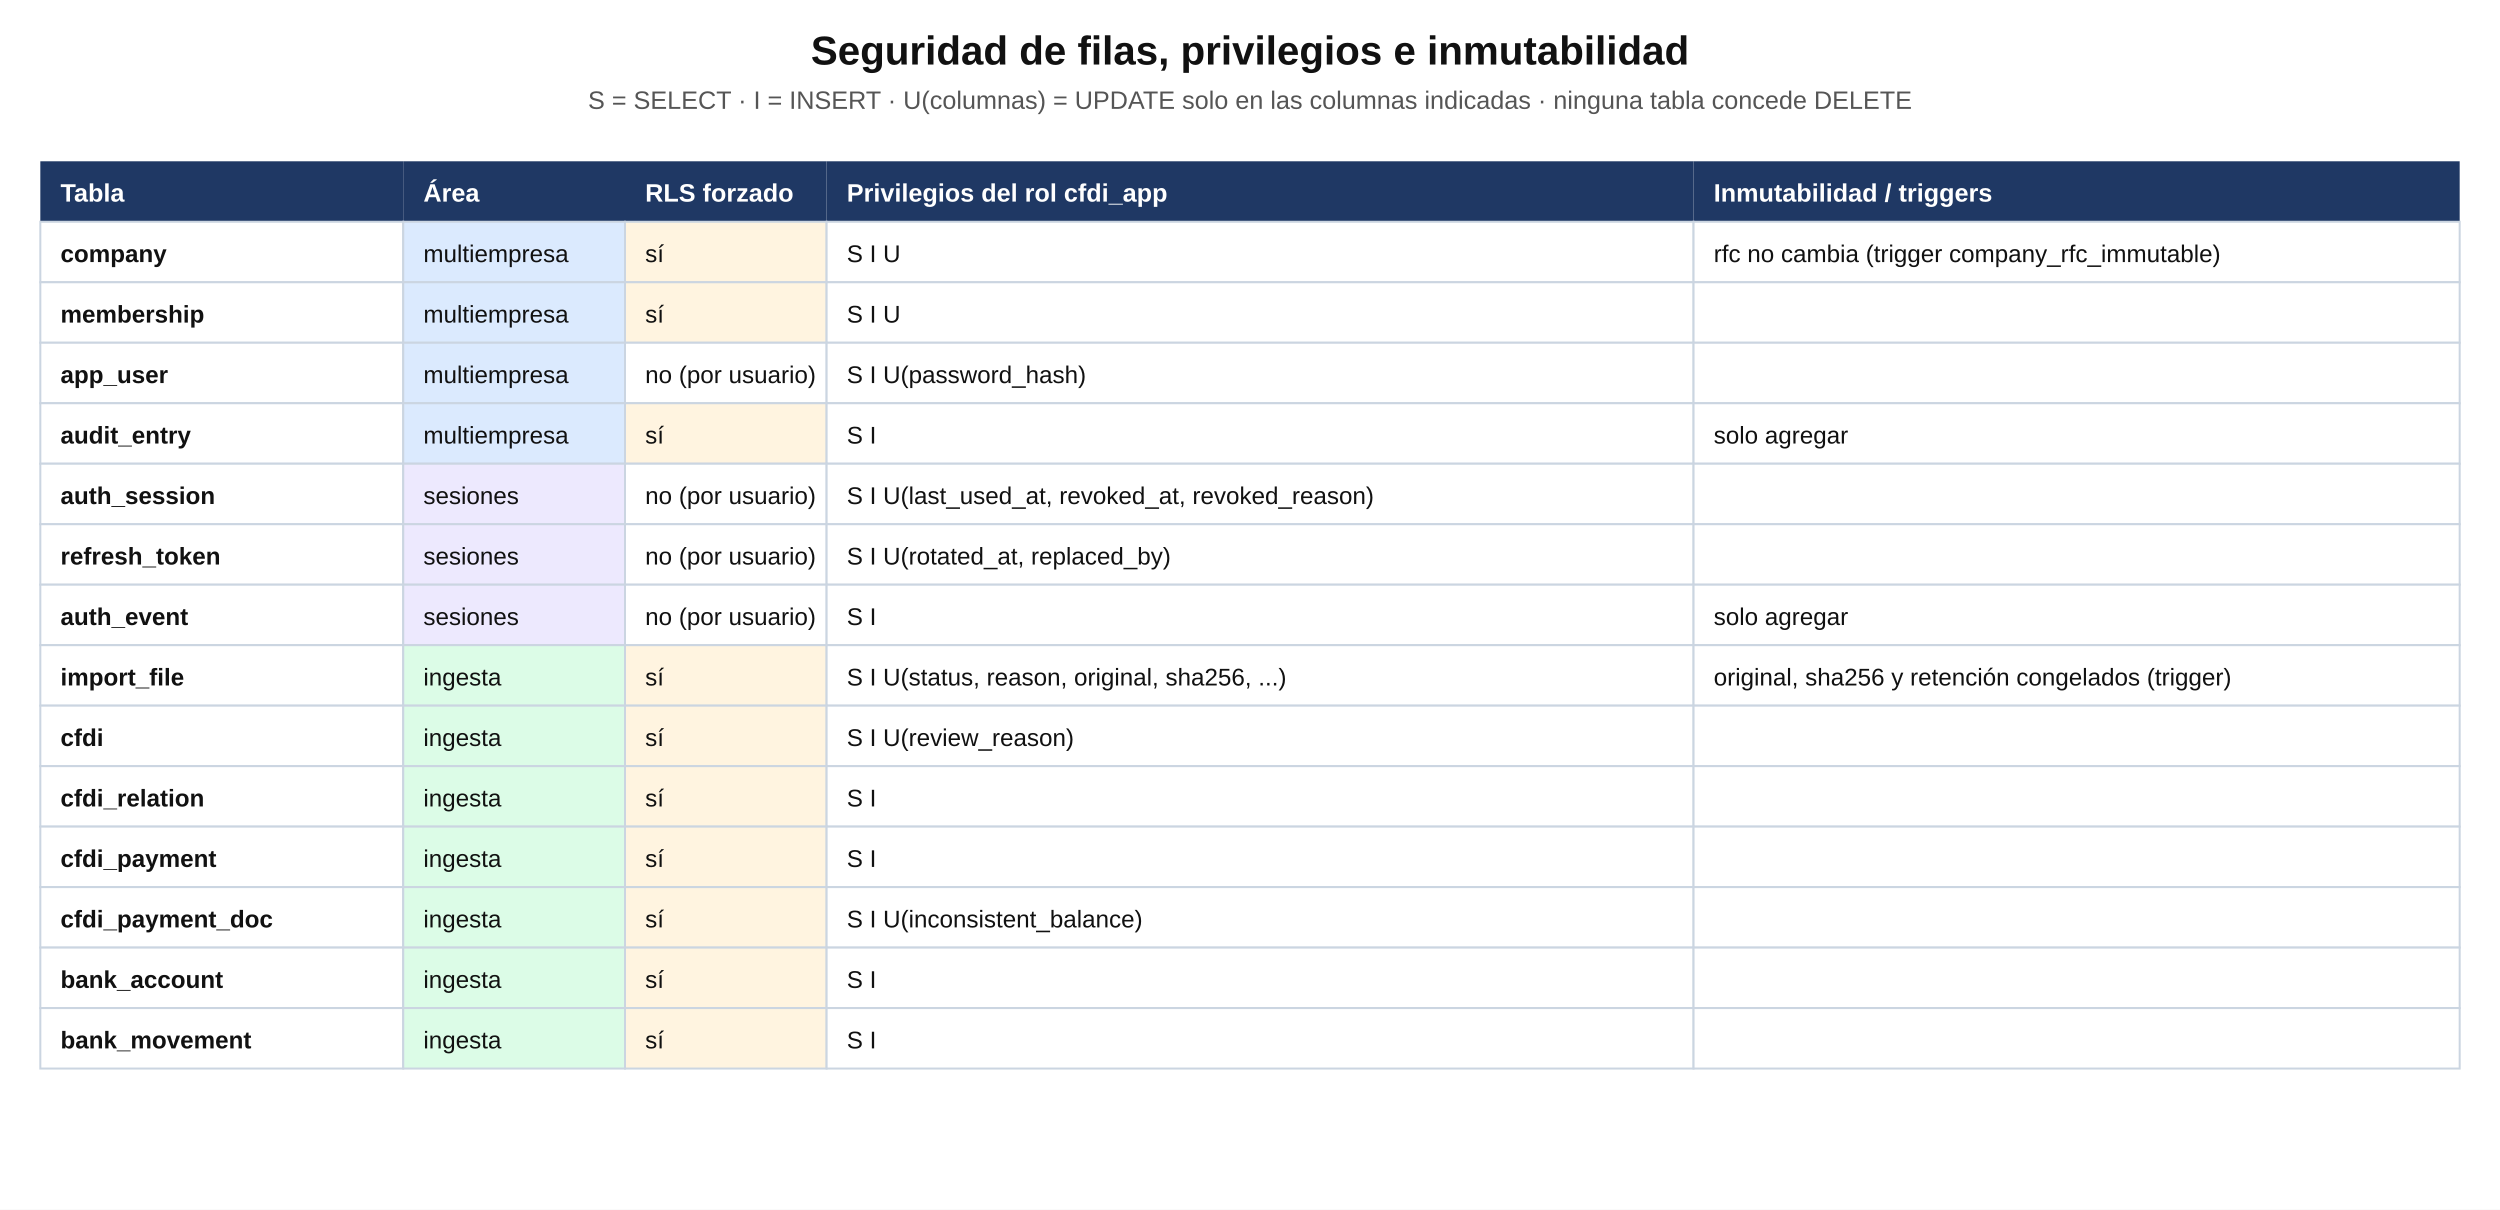
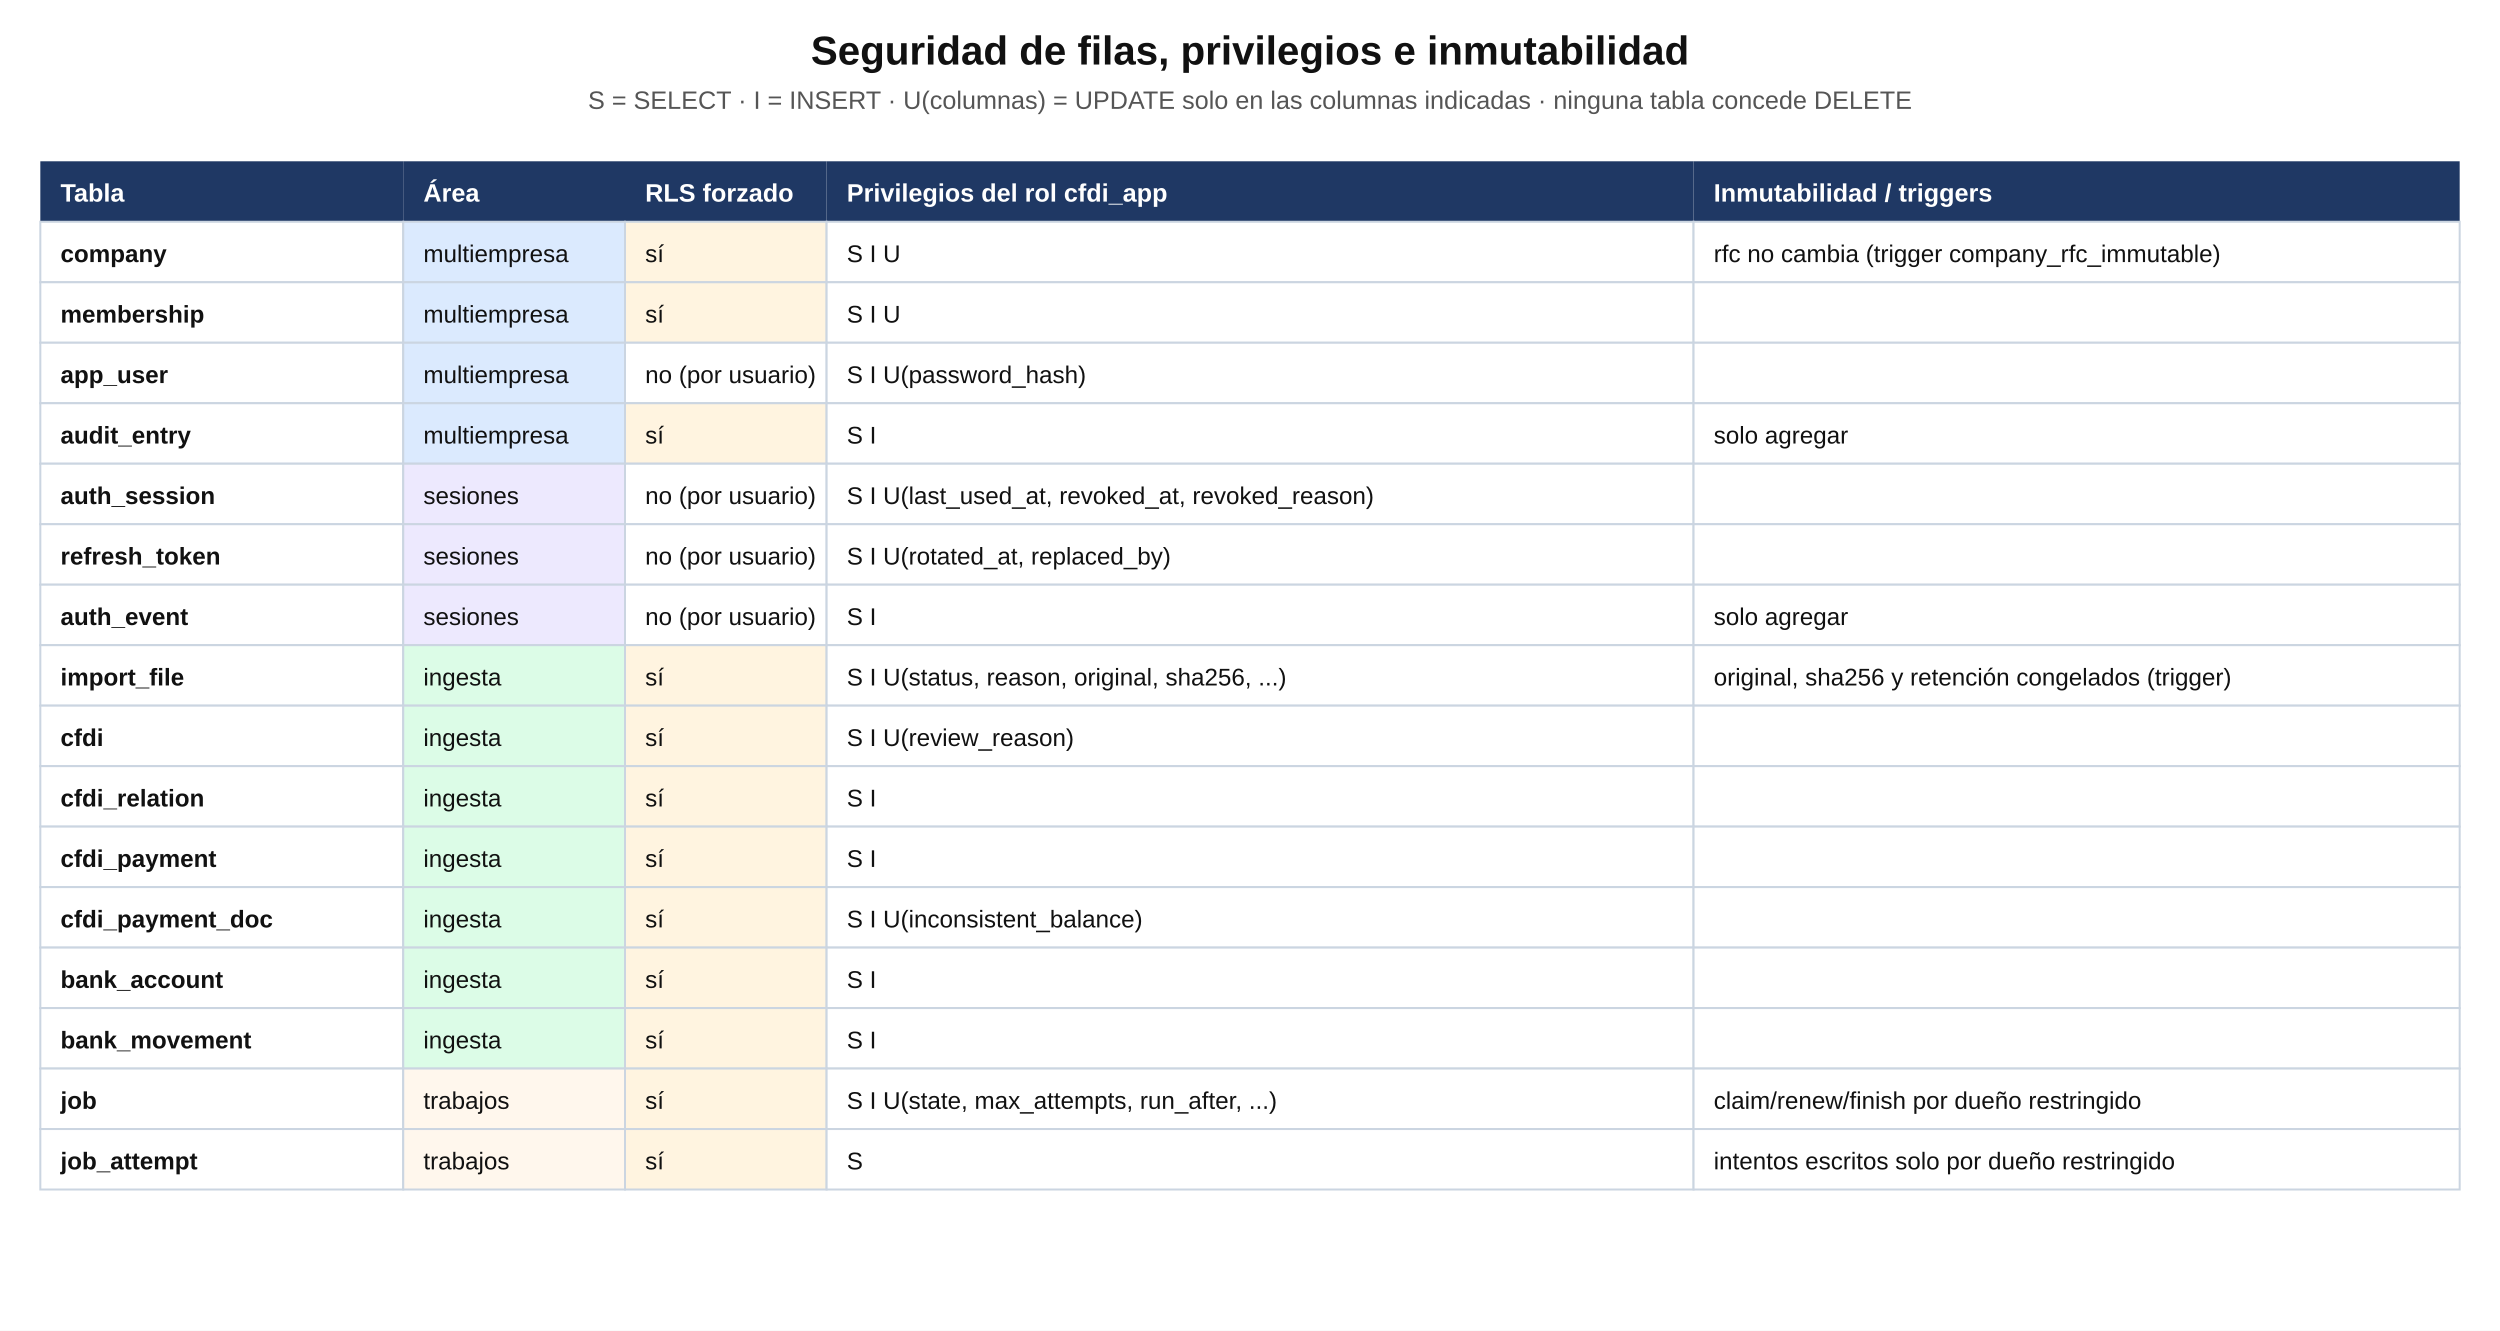
- <svg xmlns="http://www.w3.org/2000/svg" width="1240" height="600" viewBox="0 0 1240 600" font-family="Liberation Sans, Arial, sans-serif">
-   <rect width="1240" height="600" fill="#fff" />
+ <svg xmlns="http://www.w3.org/2000/svg" width="1240" height="660" viewBox="0 0 1240 660" font-family="Liberation Sans, Arial, sans-serif">
+   <rect width="1240" height="660" fill="#fff" />
  <text x="620.0" y="32" text-anchor="middle" font-size="20" font-weight="bold" fill="#111">Seguridad de filas, privilegios e inmutabilidad</text>
  <text x="620.0" y="54" text-anchor="middle" font-size="12.5" fill="#555">S = SELECT · I = INSERT · U(columnas) = UPDATE solo en las columnas indicadas · ninguna tabla concede DELETE</text>
  <rect x="20" y="80" width="180" height="30" fill="#1f3864" />
  <text x="30" y="100" font-size="12.5" font-weight="bold" fill="#fff">Tabla</text>
  <rect x="200" y="80" width="110" height="30" fill="#1f3864" />
  <text x="210" y="100" font-size="12.5" font-weight="bold" fill="#fff">Área</text>
  <rect x="310" y="80" width="100" height="30" fill="#1f3864" />
  <text x="320" y="100" font-size="12.5" font-weight="bold" fill="#fff">RLS forzado</text>
  <rect x="410" y="80" width="430" height="30" fill="#1f3864" />
  <text x="420" y="100" font-size="12.5" font-weight="bold" fill="#fff">Privilegios del rol cfdi_app</text>
  <rect x="840" y="80" width="380" height="30" fill="#1f3864" />
  <text x="850" y="100" font-size="12.5" font-weight="bold" fill="#fff">Inmutabilidad / triggers</text>
  <rect x="20" y="110" width="180" height="30" fill="#fff" stroke="#cbd5e1" />
  <text x="30" y="130" font-size="12" font-weight="bold" fill="#111">company</text>
  <rect x="200" y="110" width="110" height="30" fill="#dbeafe" stroke="#cbd5e1" />
  <text x="210" y="130" font-size="12" fill="#111">multiempresa</text>
  <rect x="310" y="110" width="100" height="30" fill="#fff4e0" stroke="#cbd5e1" />
  <text x="320" y="130" font-size="12" fill="#111">sí</text>
  <rect x="410" y="110" width="430" height="30" fill="#fff" stroke="#cbd5e1" />
  <text x="420" y="130" font-size="12" fill="#111">S I U</text>
  <rect x="840" y="110" width="380" height="30" fill="#fff" stroke="#cbd5e1" />
  <text x="850" y="130" font-size="12" fill="#111">rfc no cambia (trigger company_rfc_immutable)</text>
  <rect x="20" y="140" width="180" height="30" fill="#fff" stroke="#cbd5e1" />
  <text x="30" y="160" font-size="12" font-weight="bold" fill="#111">membership</text>
  <rect x="200" y="140" width="110" height="30" fill="#dbeafe" stroke="#cbd5e1" />
  <text x="210" y="160" font-size="12" fill="#111">multiempresa</text>
  <rect x="310" y="140" width="100" height="30" fill="#fff4e0" stroke="#cbd5e1" />
  <text x="320" y="160" font-size="12" fill="#111">sí</text>
  <rect x="410" y="140" width="430" height="30" fill="#fff" stroke="#cbd5e1" />
  <text x="420" y="160" font-size="12" fill="#111">S I U</text>
  <rect x="840" y="140" width="380" height="30" fill="#fff" stroke="#cbd5e1" />
  <text x="850" y="160" font-size="12" fill="#111" />
  <rect x="20" y="170" width="180" height="30" fill="#fff" stroke="#cbd5e1" />
  <text x="30" y="190" font-size="12" font-weight="bold" fill="#111">app_user</text>
  <rect x="200" y="170" width="110" height="30" fill="#dbeafe" stroke="#cbd5e1" />
  <text x="210" y="190" font-size="12" fill="#111">multiempresa</text>
  <rect x="310" y="170" width="100" height="30" fill="#fff" stroke="#cbd5e1" />
  <text x="320" y="190" font-size="12" fill="#111">no (por usuario)</text>
  <rect x="410" y="170" width="430" height="30" fill="#fff" stroke="#cbd5e1" />
  <text x="420" y="190" font-size="12" fill="#111">S I U(password_hash)</text>
  <rect x="840" y="170" width="380" height="30" fill="#fff" stroke="#cbd5e1" />
  <text x="850" y="190" font-size="12" fill="#111" />
  <rect x="20" y="200" width="180" height="30" fill="#fff" stroke="#cbd5e1" />
  <text x="30" y="220" font-size="12" font-weight="bold" fill="#111">audit_entry</text>
  <rect x="200" y="200" width="110" height="30" fill="#dbeafe" stroke="#cbd5e1" />
  <text x="210" y="220" font-size="12" fill="#111">multiempresa</text>
  <rect x="310" y="200" width="100" height="30" fill="#fff4e0" stroke="#cbd5e1" />
  <text x="320" y="220" font-size="12" fill="#111">sí</text>
  <rect x="410" y="200" width="430" height="30" fill="#fff" stroke="#cbd5e1" />
  <text x="420" y="220" font-size="12" fill="#111">S I</text>
  <rect x="840" y="200" width="380" height="30" fill="#fff" stroke="#cbd5e1" />
  <text x="850" y="220" font-size="12" fill="#111">solo agregar</text>
  <rect x="20" y="230" width="180" height="30" fill="#fff" stroke="#cbd5e1" />
  <text x="30" y="250" font-size="12" font-weight="bold" fill="#111">auth_session</text>
  <rect x="200" y="230" width="110" height="30" fill="#ede9fe" stroke="#cbd5e1" />
  <text x="210" y="250" font-size="12" fill="#111">sesiones</text>
  <rect x="310" y="230" width="100" height="30" fill="#fff" stroke="#cbd5e1" />
  <text x="320" y="250" font-size="12" fill="#111">no (por usuario)</text>
  <rect x="410" y="230" width="430" height="30" fill="#fff" stroke="#cbd5e1" />
  <text x="420" y="250" font-size="12" fill="#111">S I U(last_used_at, revoked_at, revoked_reason)</text>
  <rect x="840" y="230" width="380" height="30" fill="#fff" stroke="#cbd5e1" />
  <text x="850" y="250" font-size="12" fill="#111" />
  <rect x="20" y="260" width="180" height="30" fill="#fff" stroke="#cbd5e1" />
  <text x="30" y="280" font-size="12" font-weight="bold" fill="#111">refresh_token</text>
  <rect x="200" y="260" width="110" height="30" fill="#ede9fe" stroke="#cbd5e1" />
  <text x="210" y="280" font-size="12" fill="#111">sesiones</text>
  <rect x="310" y="260" width="100" height="30" fill="#fff" stroke="#cbd5e1" />
  <text x="320" y="280" font-size="12" fill="#111">no (por usuario)</text>
  <rect x="410" y="260" width="430" height="30" fill="#fff" stroke="#cbd5e1" />
  <text x="420" y="280" font-size="12" fill="#111">S I U(rotated_at, replaced_by)</text>
  <rect x="840" y="260" width="380" height="30" fill="#fff" stroke="#cbd5e1" />
  <text x="850" y="280" font-size="12" fill="#111" />
  <rect x="20" y="290" width="180" height="30" fill="#fff" stroke="#cbd5e1" />
  <text x="30" y="310" font-size="12" font-weight="bold" fill="#111">auth_event</text>
  <rect x="200" y="290" width="110" height="30" fill="#ede9fe" stroke="#cbd5e1" />
  <text x="210" y="310" font-size="12" fill="#111">sesiones</text>
  <rect x="310" y="290" width="100" height="30" fill="#fff" stroke="#cbd5e1" />
  <text x="320" y="310" font-size="12" fill="#111">no (por usuario)</text>
  <rect x="410" y="290" width="430" height="30" fill="#fff" stroke="#cbd5e1" />
  <text x="420" y="310" font-size="12" fill="#111">S I</text>
  <rect x="840" y="290" width="380" height="30" fill="#fff" stroke="#cbd5e1" />
  <text x="850" y="310" font-size="12" fill="#111">solo agregar</text>
  <rect x="20" y="320" width="180" height="30" fill="#fff" stroke="#cbd5e1" />
  <text x="30" y="340" font-size="12" font-weight="bold" fill="#111">import_file</text>
  <rect x="200" y="320" width="110" height="30" fill="#dcfce7" stroke="#cbd5e1" />
  <text x="210" y="340" font-size="12" fill="#111">ingesta</text>
  <rect x="310" y="320" width="100" height="30" fill="#fff4e0" stroke="#cbd5e1" />
  <text x="320" y="340" font-size="12" fill="#111">sí</text>
  <rect x="410" y="320" width="430" height="30" fill="#fff" stroke="#cbd5e1" />
  <text x="420" y="340" font-size="12" fill="#111">S I U(status, reason, original, sha256, ...)</text>
  <rect x="840" y="320" width="380" height="30" fill="#fff" stroke="#cbd5e1" />
  <text x="850" y="340" font-size="12" fill="#111">original, sha256 y retención congelados (trigger)</text>
  <rect x="20" y="350" width="180" height="30" fill="#fff" stroke="#cbd5e1" />
  <text x="30" y="370" font-size="12" font-weight="bold" fill="#111">cfdi</text>
  <rect x="200" y="350" width="110" height="30" fill="#dcfce7" stroke="#cbd5e1" />
  <text x="210" y="370" font-size="12" fill="#111">ingesta</text>
  <rect x="310" y="350" width="100" height="30" fill="#fff4e0" stroke="#cbd5e1" />
  <text x="320" y="370" font-size="12" fill="#111">sí</text>
  <rect x="410" y="350" width="430" height="30" fill="#fff" stroke="#cbd5e1" />
  <text x="420" y="370" font-size="12" fill="#111">S I U(review_reason)</text>
  <rect x="840" y="350" width="380" height="30" fill="#fff" stroke="#cbd5e1" />
  <text x="850" y="370" font-size="12" fill="#111" />
  <rect x="20" y="380" width="180" height="30" fill="#fff" stroke="#cbd5e1" />
  <text x="30" y="400" font-size="12" font-weight="bold" fill="#111">cfdi_relation</text>
  <rect x="200" y="380" width="110" height="30" fill="#dcfce7" stroke="#cbd5e1" />
  <text x="210" y="400" font-size="12" fill="#111">ingesta</text>
  <rect x="310" y="380" width="100" height="30" fill="#fff4e0" stroke="#cbd5e1" />
  <text x="320" y="400" font-size="12" fill="#111">sí</text>
  <rect x="410" y="380" width="430" height="30" fill="#fff" stroke="#cbd5e1" />
  <text x="420" y="400" font-size="12" fill="#111">S I</text>
  <rect x="840" y="380" width="380" height="30" fill="#fff" stroke="#cbd5e1" />
  <text x="850" y="400" font-size="12" fill="#111" />
  <rect x="20" y="410" width="180" height="30" fill="#fff" stroke="#cbd5e1" />
  <text x="30" y="430" font-size="12" font-weight="bold" fill="#111">cfdi_payment</text>
  <rect x="200" y="410" width="110" height="30" fill="#dcfce7" stroke="#cbd5e1" />
  <text x="210" y="430" font-size="12" fill="#111">ingesta</text>
  <rect x="310" y="410" width="100" height="30" fill="#fff4e0" stroke="#cbd5e1" />
  <text x="320" y="430" font-size="12" fill="#111">sí</text>
  <rect x="410" y="410" width="430" height="30" fill="#fff" stroke="#cbd5e1" />
  <text x="420" y="430" font-size="12" fill="#111">S I</text>
  <rect x="840" y="410" width="380" height="30" fill="#fff" stroke="#cbd5e1" />
  <text x="850" y="430" font-size="12" fill="#111" />
  <rect x="20" y="440" width="180" height="30" fill="#fff" stroke="#cbd5e1" />
  <text x="30" y="460" font-size="12" font-weight="bold" fill="#111">cfdi_payment_doc</text>
  <rect x="200" y="440" width="110" height="30" fill="#dcfce7" stroke="#cbd5e1" />
  <text x="210" y="460" font-size="12" fill="#111">ingesta</text>
  <rect x="310" y="440" width="100" height="30" fill="#fff4e0" stroke="#cbd5e1" />
  <text x="320" y="460" font-size="12" fill="#111">sí</text>
  <rect x="410" y="440" width="430" height="30" fill="#fff" stroke="#cbd5e1" />
  <text x="420" y="460" font-size="12" fill="#111">S I U(inconsistent_balance)</text>
  <rect x="840" y="440" width="380" height="30" fill="#fff" stroke="#cbd5e1" />
  <text x="850" y="460" font-size="12" fill="#111" />
  <rect x="20" y="470" width="180" height="30" fill="#fff" stroke="#cbd5e1" />
  <text x="30" y="490" font-size="12" font-weight="bold" fill="#111">bank_account</text>
  <rect x="200" y="470" width="110" height="30" fill="#dcfce7" stroke="#cbd5e1" />
  <text x="210" y="490" font-size="12" fill="#111">ingesta</text>
  <rect x="310" y="470" width="100" height="30" fill="#fff4e0" stroke="#cbd5e1" />
  <text x="320" y="490" font-size="12" fill="#111">sí</text>
  <rect x="410" y="470" width="430" height="30" fill="#fff" stroke="#cbd5e1" />
  <text x="420" y="490" font-size="12" fill="#111">S I</text>
  <rect x="840" y="470" width="380" height="30" fill="#fff" stroke="#cbd5e1" />
  <text x="850" y="490" font-size="12" fill="#111" />
  <rect x="20" y="500" width="180" height="30" fill="#fff" stroke="#cbd5e1" />
  <text x="30" y="520" font-size="12" font-weight="bold" fill="#111">bank_movement</text>
  <rect x="200" y="500" width="110" height="30" fill="#dcfce7" stroke="#cbd5e1" />
  <text x="210" y="520" font-size="12" fill="#111">ingesta</text>
  <rect x="310" y="500" width="100" height="30" fill="#fff4e0" stroke="#cbd5e1" />
  <text x="320" y="520" font-size="12" fill="#111">sí</text>
  <rect x="410" y="500" width="430" height="30" fill="#fff" stroke="#cbd5e1" />
  <text x="420" y="520" font-size="12" fill="#111">S I</text>
  <rect x="840" y="500" width="380" height="30" fill="#fff" stroke="#cbd5e1" />
  <text x="850" y="520" font-size="12" fill="#111" />
+   <rect x="20" y="530" width="180" height="30" fill="#fff" stroke="#cbd5e1" />
+   <text x="30" y="550" font-size="12" font-weight="bold" fill="#111">job</text>
+   <rect x="200" y="530" width="110" height="30" fill="#fff7ed" stroke="#cbd5e1" />
+   <text x="210" y="550" font-size="12" fill="#111">trabajos</text>
+   <rect x="310" y="530" width="100" height="30" fill="#fff4e0" stroke="#cbd5e1" />
+   <text x="320" y="550" font-size="12" fill="#111">sí</text>
+   <rect x="410" y="530" width="430" height="30" fill="#fff" stroke="#cbd5e1" />
+   <text x="420" y="550" font-size="12" fill="#111">S I U(state, max_attempts, run_after, ...)</text>
+   <rect x="840" y="530" width="380" height="30" fill="#fff" stroke="#cbd5e1" />
+   <text x="850" y="550" font-size="12" fill="#111">claim/renew/finish por dueño restringido</text>
+   <rect x="20" y="560" width="180" height="30" fill="#fff" stroke="#cbd5e1" />
+   <text x="30" y="580" font-size="12" font-weight="bold" fill="#111">job_attempt</text>
+   <rect x="200" y="560" width="110" height="30" fill="#fff7ed" stroke="#cbd5e1" />
+   <text x="210" y="580" font-size="12" fill="#111">trabajos</text>
+   <rect x="310" y="560" width="100" height="30" fill="#fff4e0" stroke="#cbd5e1" />
+   <text x="320" y="580" font-size="12" fill="#111">sí</text>
+   <rect x="410" y="560" width="430" height="30" fill="#fff" stroke="#cbd5e1" />
+   <text x="420" y="580" font-size="12" fill="#111">S</text>
+   <rect x="840" y="560" width="380" height="30" fill="#fff" stroke="#cbd5e1" />
+   <text x="850" y="580" font-size="12" fill="#111">intentos escritos solo por dueño restringido</text>
</svg>
